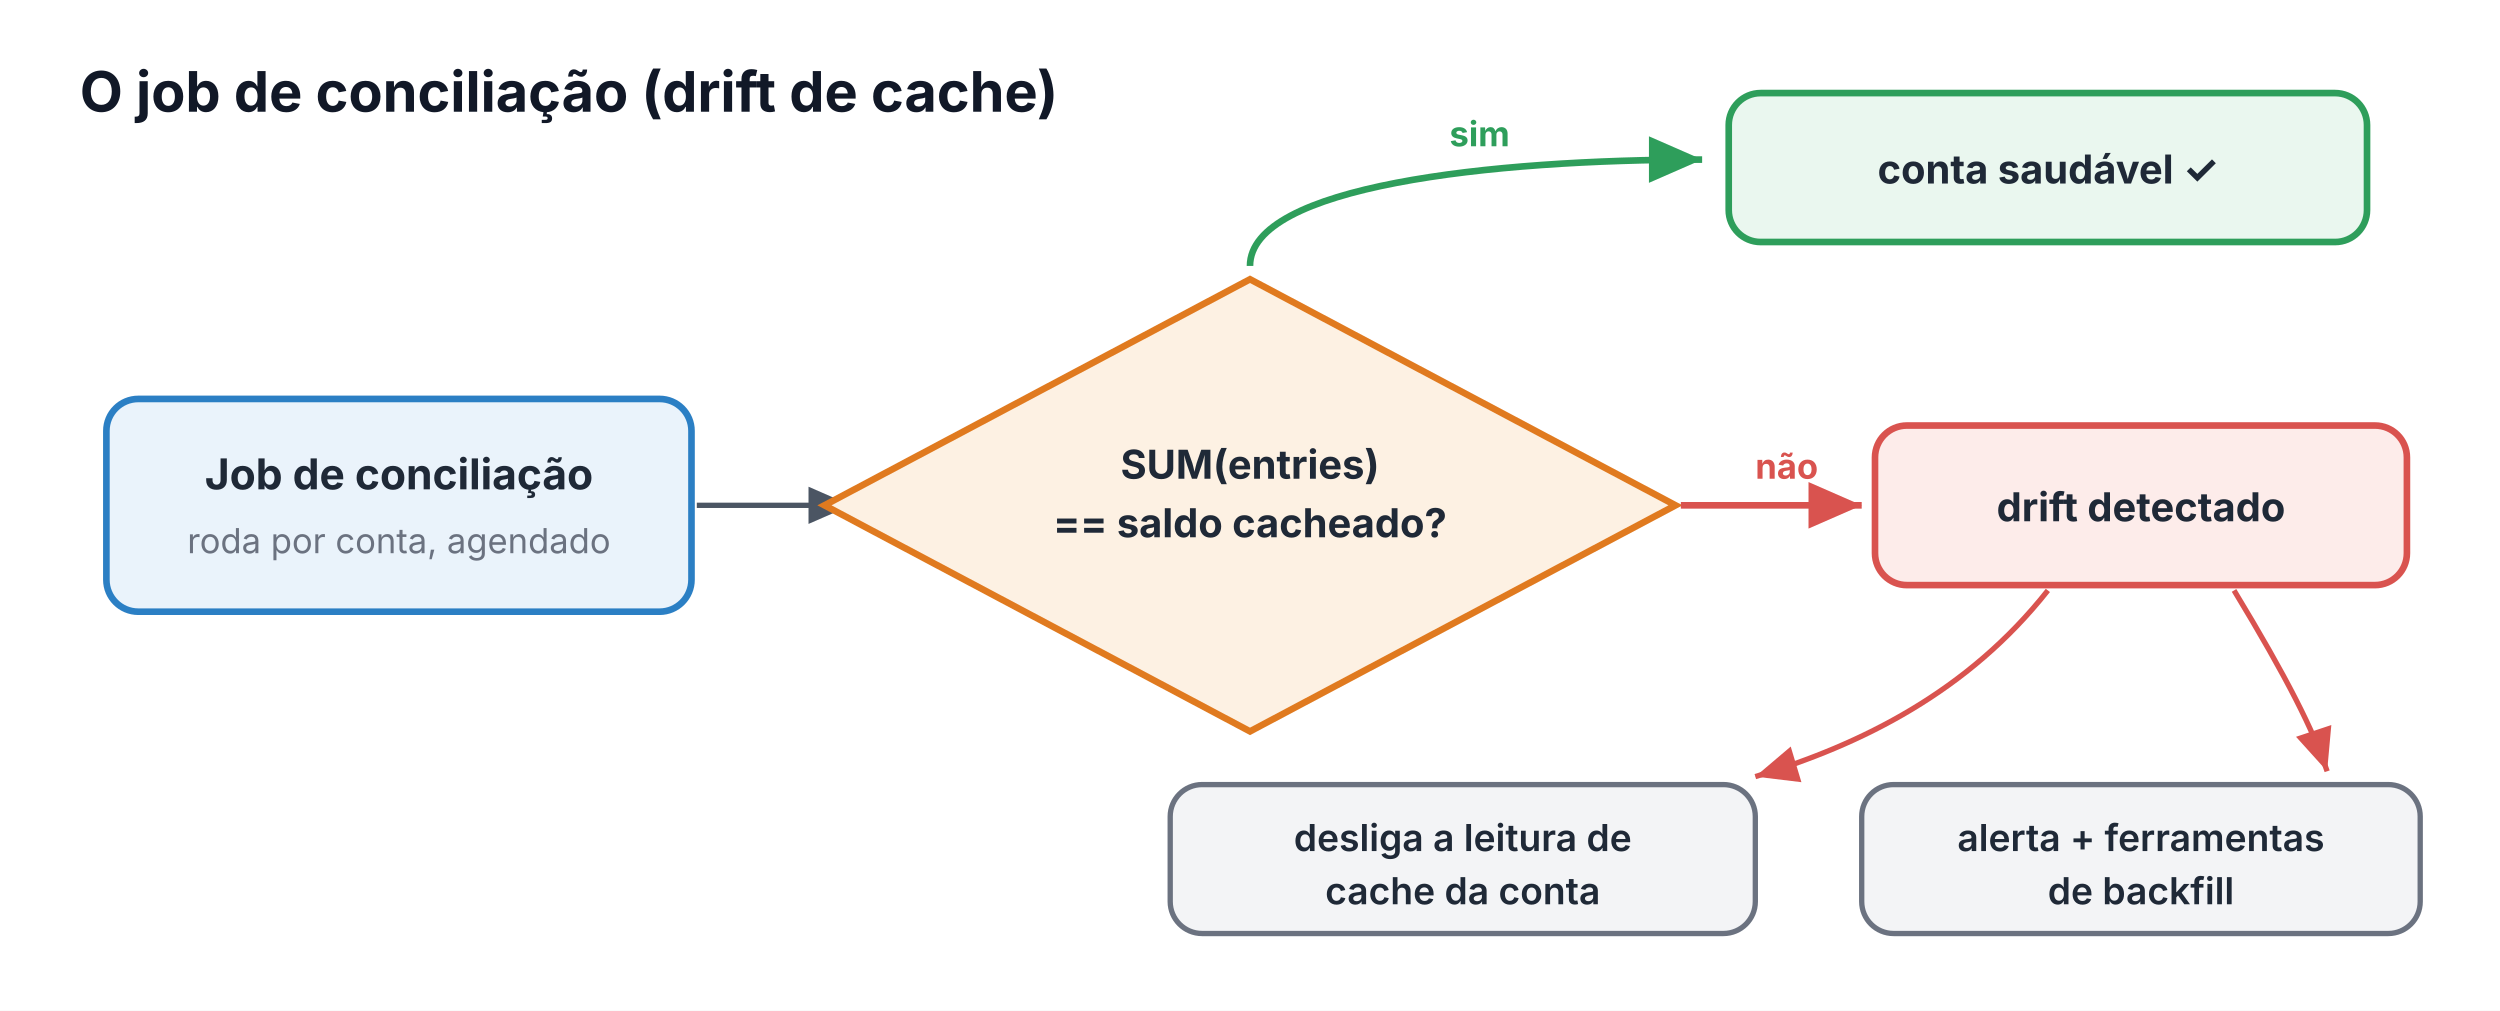
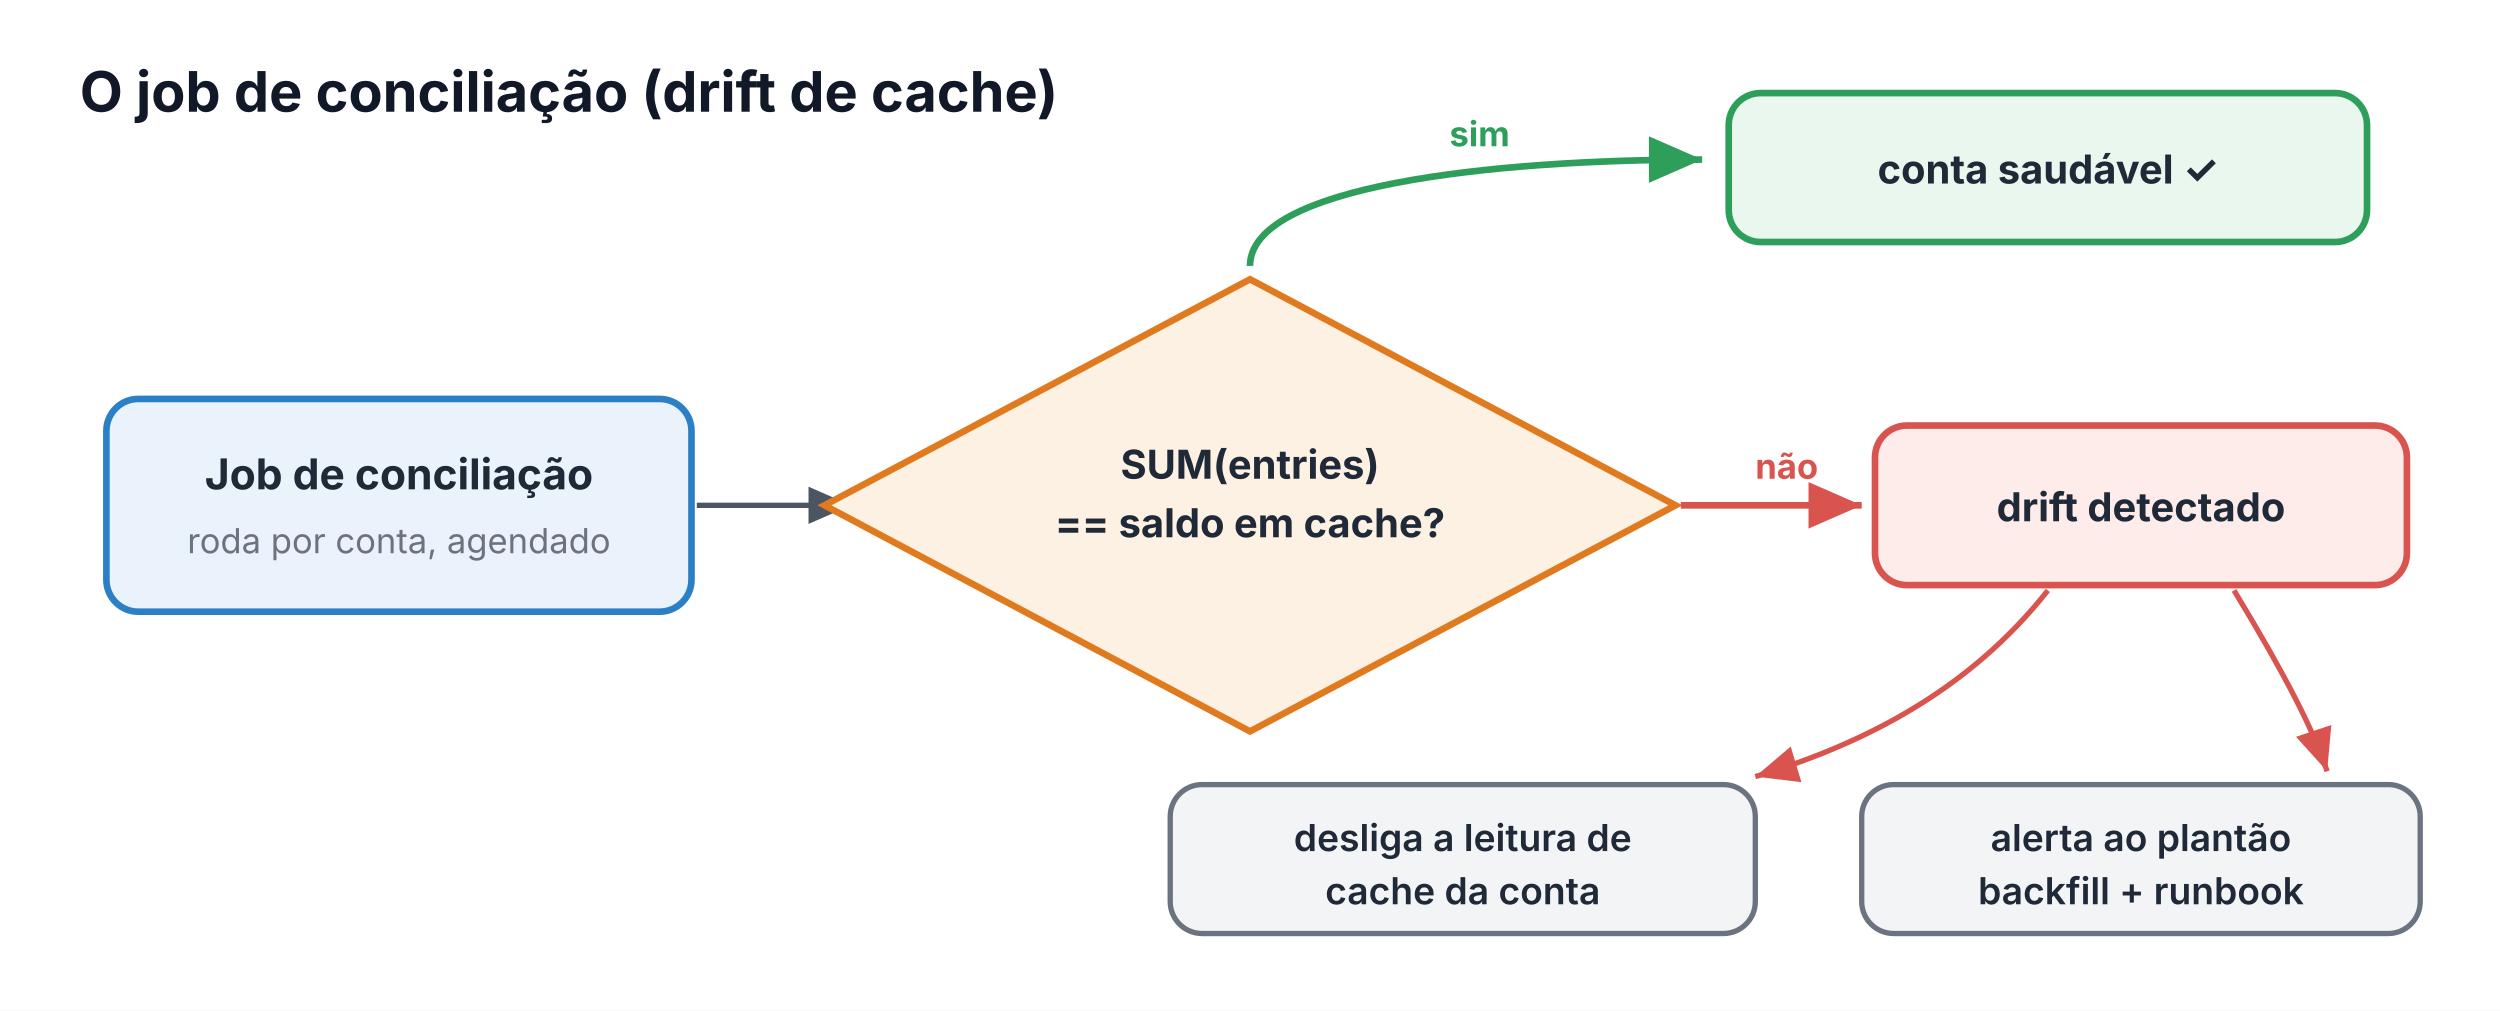
- <svg xmlns="http://www.w3.org/2000/svg" viewBox="0 0 940 380" font-family="Inter, -apple-system, 'Segoe UI', Helvetica, Arial, sans-serif">
+ <svg xmlns="http://www.w3.org/2000/svg" viewBox="0 0 940 380" font-family="Inter, system-ui, sans-serif">
  <rect width="940" height="380" fill="#ffffff" />
  <defs>
    <marker id="m" markerWidth="10" markerHeight="10" refX="8" refY="3.5" orient="auto">
      <path d="M0,0 L8,3.5 L0,7 Z" fill="#4b5563" />
    </marker>
    <marker id="mg" markerWidth="10" markerHeight="10" refX="8" refY="3.5" orient="auto">
      <path d="M0,0 L8,3.5 L0,7 Z" fill="#2e9e5b" />
    </marker>
    <marker id="mr" markerWidth="10" markerHeight="10" refX="8" refY="3.5" orient="auto">
      <path d="M0,0 L8,3.5 L0,7 Z" fill="#d9534f" />
    </marker>
  </defs>
  <text x="30" y="42" font-size="21" font-weight="700" fill="#111827">O job de conciliação (drift de cache)</text>
  <rect x="40" y="150" width="220" height="80" rx="12" fill="#eaf3fb" stroke="#2b7fc4" stroke-width="2.5" />
  <text x="150" y="184" font-size="16" font-weight="700" fill="#1f2937" text-anchor="middle">Job de conciliação</text>
  <text x="150" y="208" font-size="13" fill="#6b7280" text-anchor="middle">roda por conta, agendado</text>
  <path d="M262 190 H320" fill="none" stroke="#4b5563" stroke-width="2" marker-end="url(#m)" />
  <polygon points="470,105 630,190 470,275 310,190" fill="#fdf1e3" stroke="#e07a1f" stroke-width="2.5" />
  <text x="470" y="180" font-size="15" font-weight="700" fill="#1f2937" text-anchor="middle">SUM(entries)</text>
-   <text x="470" y="202" font-size="15" font-weight="700" fill="#1f2937" text-anchor="middle">== saldo cacheado?</text>
+   <text x="470" y="202" font-size="15" font-weight="700" fill="#1f2937" text-anchor="middle">== saldo em cache?</text>
  <path d="M470 100 C470 70 560 60 640 60" fill="none" stroke="#2e9e5b" stroke-width="2.5" marker-end="url(#mg)" />
  <text x="545" y="55" font-size="13" font-weight="700" fill="#2e9e5b">sim</text>
  <rect x="650" y="35" width="240" height="56" rx="12" fill="#eaf7ef" stroke="#2e9e5b" stroke-width="2.5" />
  <text x="770" y="69" font-size="15" font-weight="700" fill="#1f2937" text-anchor="middle">conta saudável ✓</text>
  <path d="M632 190 H700" fill="none" stroke="#d9534f" stroke-width="2.5" marker-end="url(#mr)" />
  <text x="660" y="180" font-size="13" font-weight="700" fill="#d9534f">não</text>
  <rect x="705" y="160" width="200" height="60" rx="12" fill="#fdecea" stroke="#d9534f" stroke-width="2.5" />
  <text x="805" y="196" font-size="15" font-weight="700" fill="#1f2937" text-anchor="middle">drift detectado</text>
  <path d="M770 222 C740 260 700 280 660 292" fill="none" stroke="#d9534f" stroke-width="2" marker-end="url(#mr)" />
  <path d="M840 222 C860 255 870 275 875 290" fill="none" stroke="#d9534f" stroke-width="2" marker-end="url(#mr)" />
  <rect x="440" y="295" width="220" height="56" rx="12" fill="#f3f4f6" stroke="#6b7280" stroke-width="2" />
  <text x="550" y="320" font-size="14" font-weight="600" fill="#1f2937" text-anchor="middle">desliga a leitura de</text>
  <text x="550" y="340" font-size="14" font-weight="600" fill="#1f2937" text-anchor="middle">cache da conta</text>
  <rect x="700" y="295" width="210" height="56" rx="12" fill="#f3f4f6" stroke="#6b7280" stroke-width="2" />
-   <text x="805" y="320" font-size="14" font-weight="600" fill="#1f2937" text-anchor="middle">alerta + ferramentas</text>
-   <text x="805" y="340" font-size="14" font-weight="600" fill="#1f2937" text-anchor="middle">de backfill</text>
+   <text x="805" y="320" font-size="14" font-weight="600" fill="#1f2937" text-anchor="middle">alerta ao plantão</text>
+   <text x="805" y="340" font-size="14" font-weight="600" fill="#1f2937" text-anchor="middle">backfill + runbook</text>
</svg>
